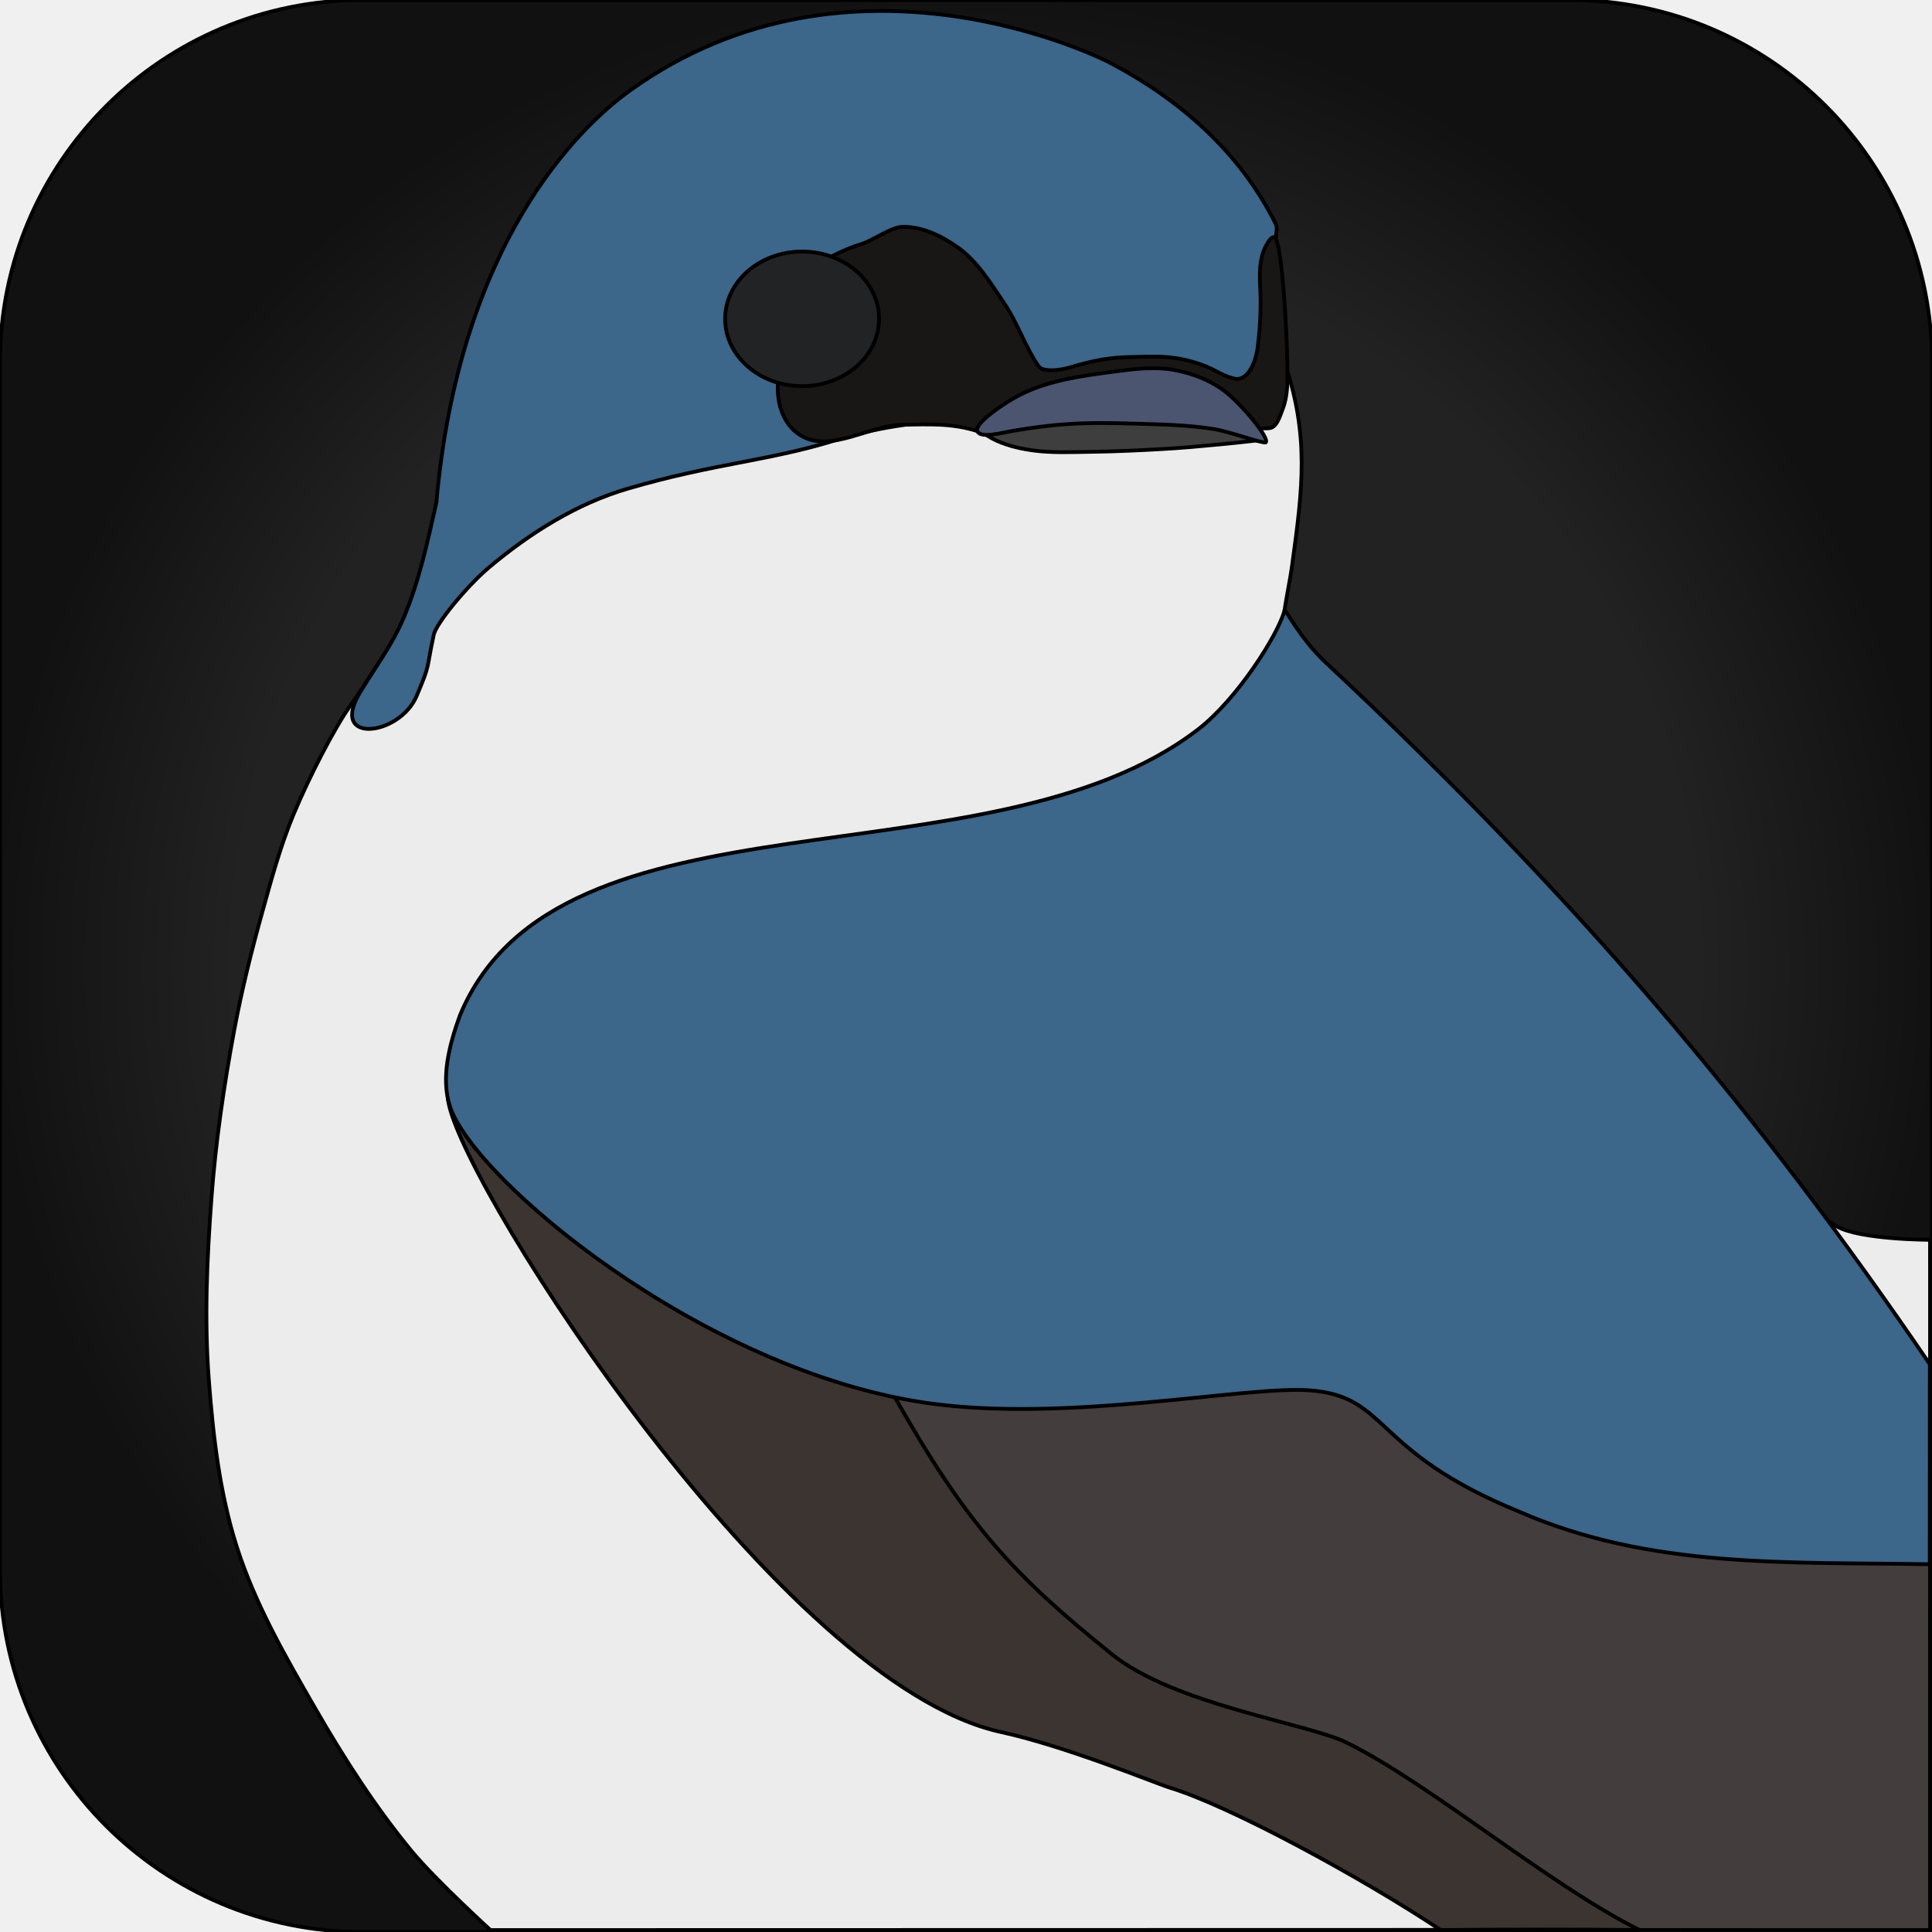
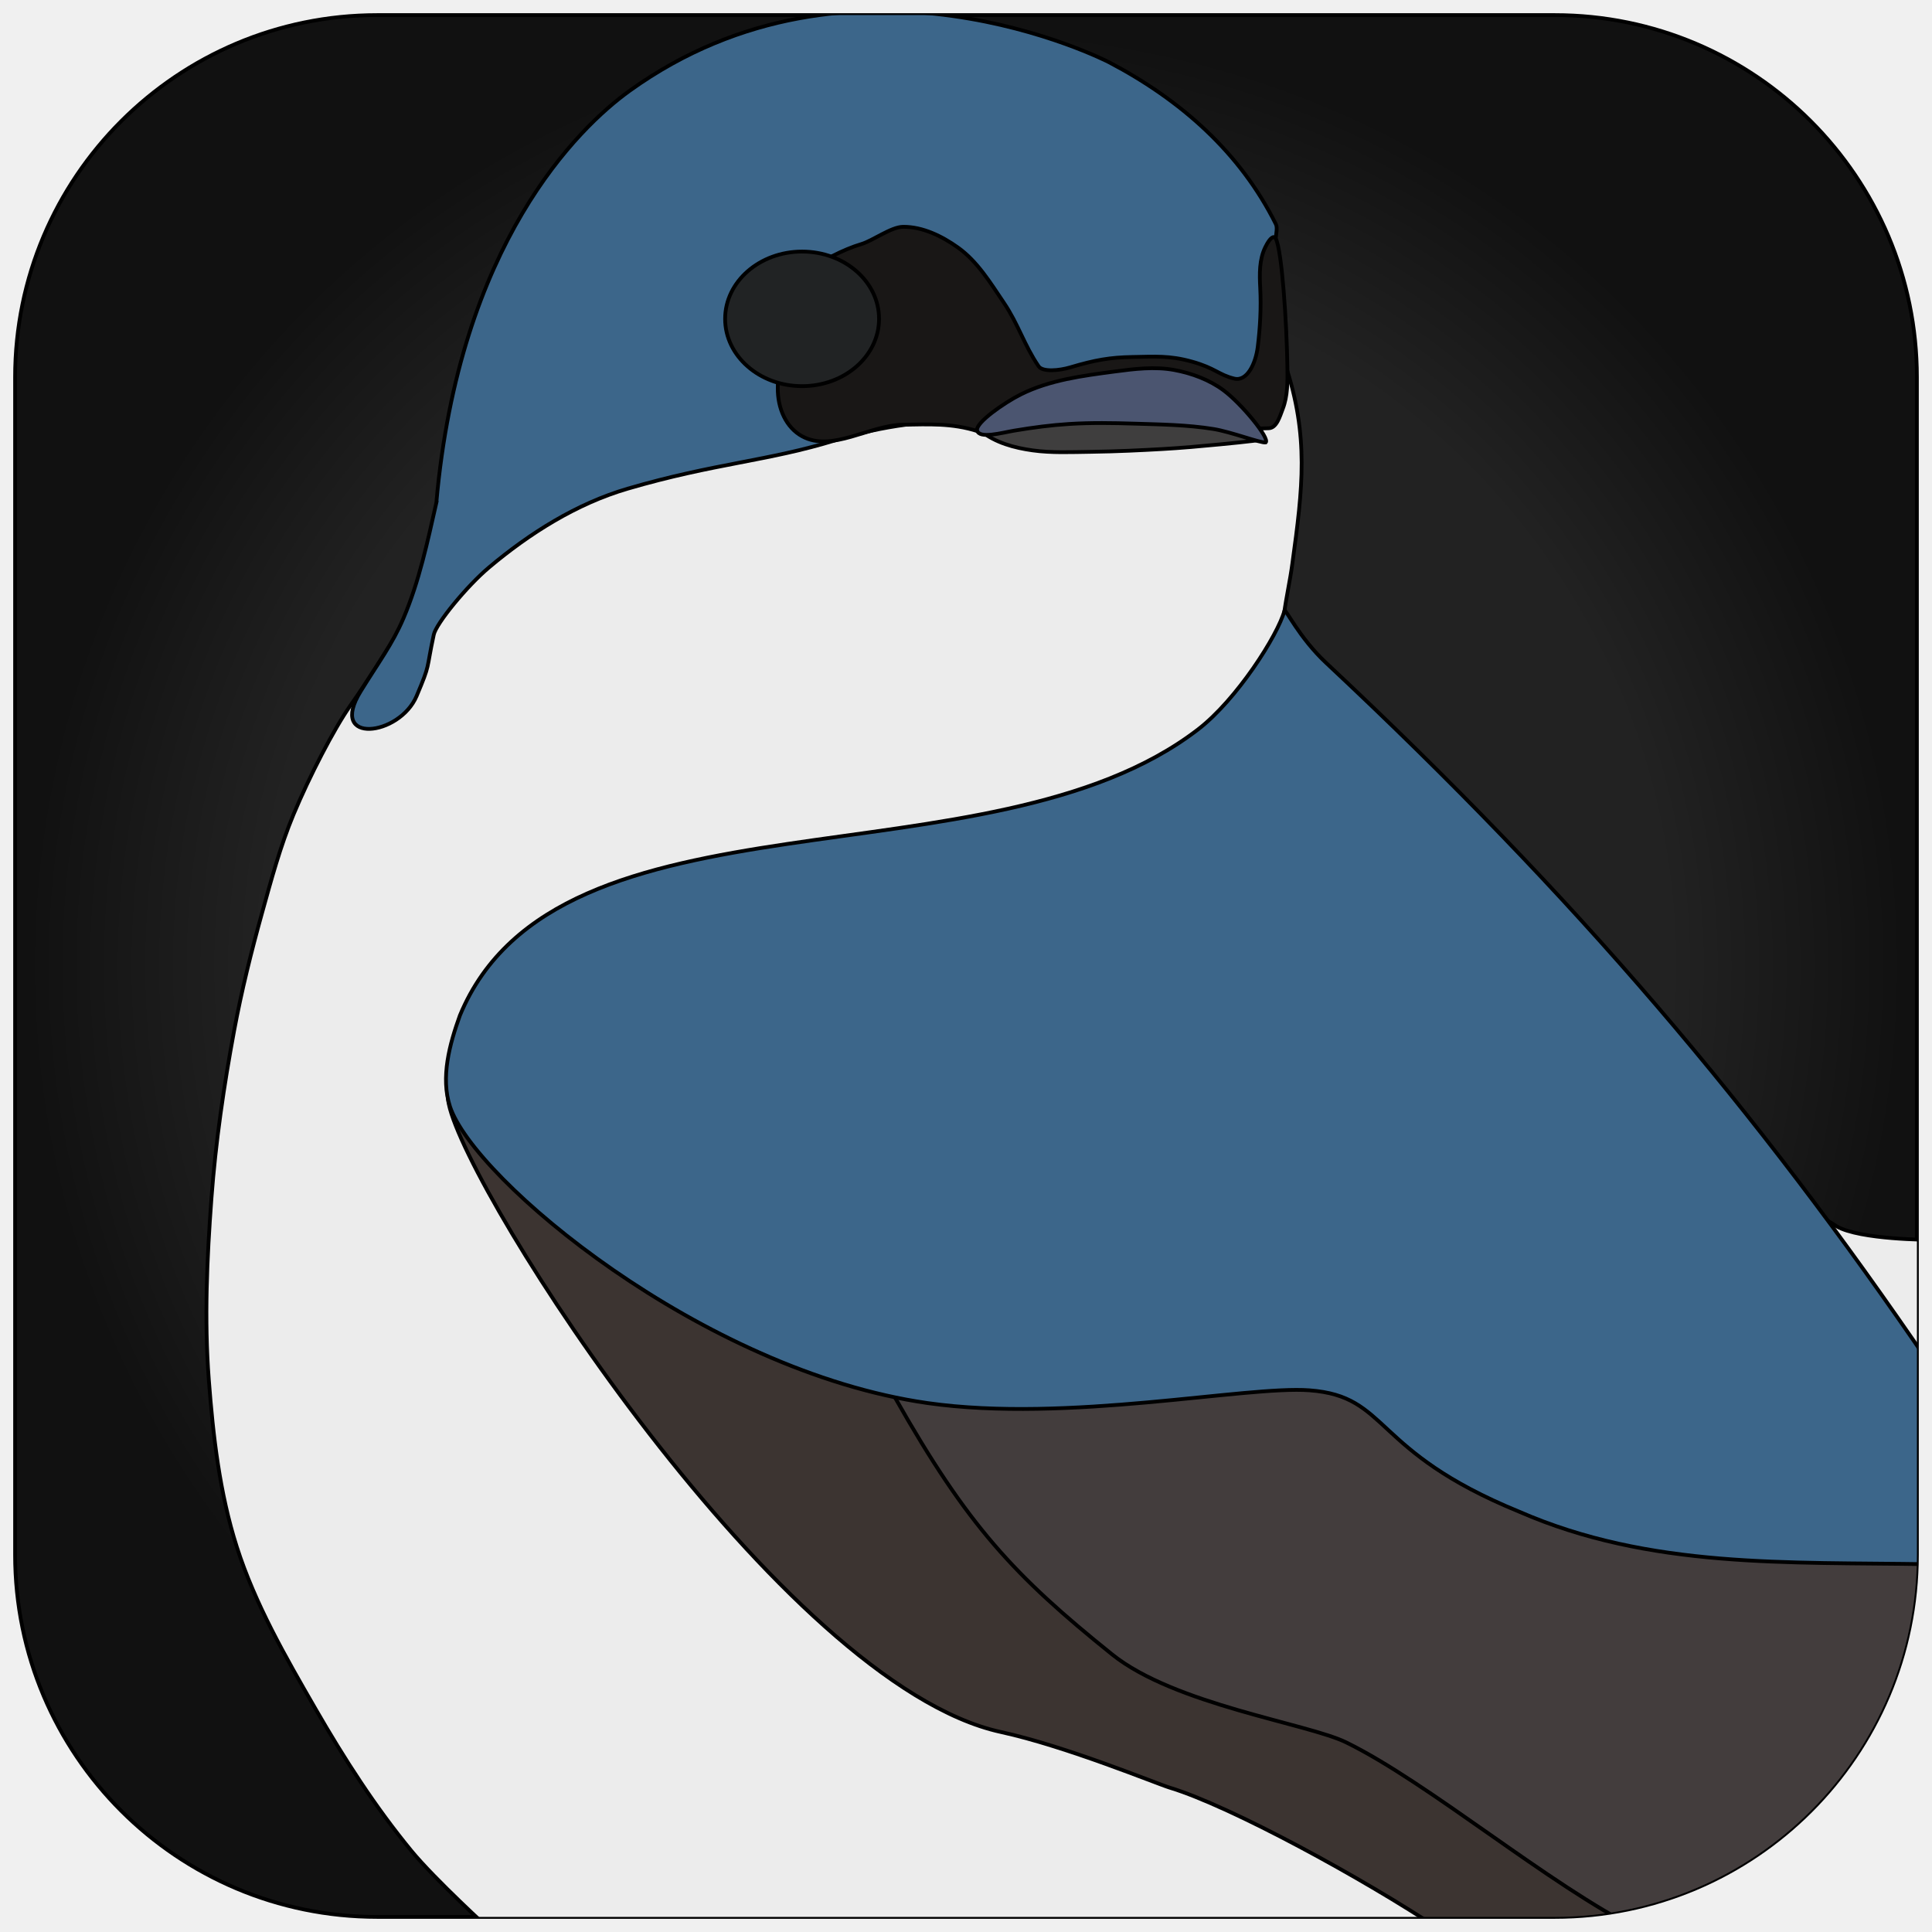
<svg xmlns="http://www.w3.org/2000/svg" width="512" height="512" viewBox="0 0 256 256">
  <defs>
    <radialGradient id="background-plate">
      <stop offset="75%" stop-color="#222" />
      <stop offset="100%" stop-color="#111" />
    </radialGradient>
  </defs>
  <g id="background">
-     <rect width="256" height="256" rx="48" fill="url(#background-plate)" stroke-width="0.5" stroke="#000" />
+     <rect x="2" y="2" width="252" height="252" rx="48" fill="url(#background-plate)" stroke-width="0.5" stroke="#000" />
  </g>
-   <g id="swallow">
+   <mask id="background-mask">
+     <rect width="256" height="256" fill="#000" />
+     <rect x="2" y="2" width="252" height="252" rx="48" fill="#fff" />
+   </mask>
+   <g id="swallow" mask="url(#background-mask)">
    <path id="body" fill="#ececec" stroke-width="0.5" stroke="#000" d="M170.313 48.313c3.14 9.5 2.312 16.322.937 26.312-.299 2.294-.83 4.553-1.125 6.847-.47 3.659-2.136 9.175-1.025 11.018 14.17 23.504 47.552 53.284 74.278 70.012 3.111 1.778 12.363 1.779 12.363 1.779l.013 91.425-190.766.04s-7.316-6.663-10.452-10.468c-4.817-5.844-8.935-12.266-12.719-18.826-3.978-6.895-8.017-13.896-10.439-21.48-2.28-7.142-3.146-14.708-3.712-22.185-.605-7.992-.244-16.05.354-24.042.556-7.441 1.64-14.848 3.005-22.185.98-5.27 2.276-10.48 3.712-15.645 1.218-4.38 2.404-8.796 4.154-12.993 2.085-4.999 5.369-11.356 7.513-14.407s4.487-6.72 6.842-10.633c11.52-19.145 107.662-86.287 117.067-34.57Z" />
    <path id="head" fill="#3c668a" stroke-width="0.5" stroke="#000" d="M57.817 66.63C60.85 32.3 76.58 16.953 83.439 12.02c29.56-21.26 63.283-3.893 63.534-3.761 9.508 4.994 17.362 11.96 22.08 21.43.229.451.058 1.13-.009 1.922-.092 1.105-1.473 4.802-1.245 7.275.582 6.312 2.357 7.993.038 10.704-12.515 14.626-31.622.836-57.086 8.73-9.015 2.794-16.034 3.055-27.574 6.43-6.766 1.979-12.997 5.903-18.39 10.443-2.937 2.474-6.991 7.418-7.31 8.905-1.048 4.873-.403 3.697-2.273 8.127-2.255 5.341-11.795 6.482-7.418-.614 2.36-3.826 4.207-6.253 5.678-9.698 2.08-4.871 3.18-10.117 4.353-15.283z" />
    <path id="eye-plumage" fill="#191716" stroke-width="0.5" stroke="#000" d="M106.906 36.15c1.687-1.536 5.013-3.16 7.203-3.8 1.55-.453 3.955-2.288 5.569-2.298 2.583-.016 5.145 1.24 7.248 2.74 2.59 1.846 4.319 4.701 6.098 7.336 1.911 2.83 2.673 5.577 4.591 8.401.54.796 2.772.572 4.18.153 3.33-.99 5.302-1.329 8.272-1.38 2.971-.052 4.892-.214 7.847.608 3.154.876 3.53 1.746 5.633 2.259 1.688.412 2.834-1.984 3.11-4.185.313-2.507.466-5.221.33-7.8-.098-1.89-.141-3.793.684-5.457.647-1.305 1.135-1.549 1.371-1.112.81 1.495 1.464 11.103 1.548 17.175.024 1.81.036 3.706-.62 5.392-.381.983-.8 2.532-1.855 2.563-10.922.33-37.721.665-38.543.4-3.45-1.109-6.592-.914-9.907-.868-4.483.061-9.416 3.674-13.36 1.543-2.122-1.146-3.294-3.69-3.244-6.466.114-6.33-.834-10.94 3.845-15.203z" />
    <ellipse id="eye" fill="#212324" stroke-width="0.5" stroke="#000" cx="106.281" cy="42.25" rx="10.198" ry="8.917" />
    <path id="lower-beak" fill="#3f3e3e" stroke-width="0.5" stroke="#000" d="M129.89 57.055c2.005 1.63 4.538 2.286 6.934 2.622 2.5.35 5.067.226 7.803.19 3.326-.043 6.746-.216 9.404-.367 2.572-.146 4.884-.357 7.688-.625 3.486-.334 6.015-.626 5.442-.688-2.283-.244-8.099-2.75-8.099-2.75L142.188 56s-14.756-.944-12.297 1.055z" />
    <path id="upper-beak" fill="#4b5570" stroke-width="0.5" stroke="#000" d="M129.473 57.017c-.209-.992 3.557-3.641 5.792-4.758 3.819-1.908 8.211-2.472 12.443-3.033 2.613-.347 5.314-.679 7.906-.196 2.32.432 4.65 1.298 6.541 2.711 2.363 1.767 6.109 6.313 5.564 6.884-.668.11-4.58-1.402-6.938-1.781-3.438-.554-6.943-.6-10.424-.709-2.887-.09-5.782-.139-8.664.042-2.442.153-4.782.463-7.288.881-1.622.27-4.681 1.155-4.932-.04z" />
    <path id="lower-wing" fill="#433d3d" stroke-width="0.5" stroke="#000" d="M100.36 178.321c6.903 25.34 46.308 55.743 59.824 56.366s34.603 13.01 47.014 21.05l48.548.009-.012-54.011c-5.362-13.121-156.207-29.267-155.373-23.414z" />
    <path id="base-wing" fill="#3c3431" stroke-width="0.5" stroke="#000" d="M118.594 185.188c9.626 17.008 15.796 23.606 28.76 34.024 8.3 6.67 25.893 9.151 31.021 11.663 10.986 5.381 26.856 18.88 38.885 24.869-9.698-.1-18.529-.074-26.358-.001-10.181-6.792-27.829-16.417-35.902-18.868-1.755-.533-13.705-5.486-22.375-7.375-29.03-6.326-70.645-71.156-73.155-83.2-3.442-16.514 50.815 24.208 59.124 38.887z" />
    <path id="upper-wing" fill="#3c668a" stroke-width="0.5" stroke="#000" d="M170.2 80.91c-.88 3.258-6.311 11.786-11.455 15.743-27.711 21.318-84.796 6.506-97.803 37.896-1.375 3.809-2.577 8.228-1.317 12.076 3.148 9.614 33.404 35.02 63.279 39.288 18.55 2.65 42.219-2.32 50.607-1.69 10.667.801 8.063 8.013 27.775 16.077 17.343 7.566 35.477 6.652 54.42 6.968l.01-26.492c-22.98-33.74-46.82-61.894-80.018-92.961-3.536-3.309-5.403-7.258-5.499-6.905z" />
  </g>
</svg>
